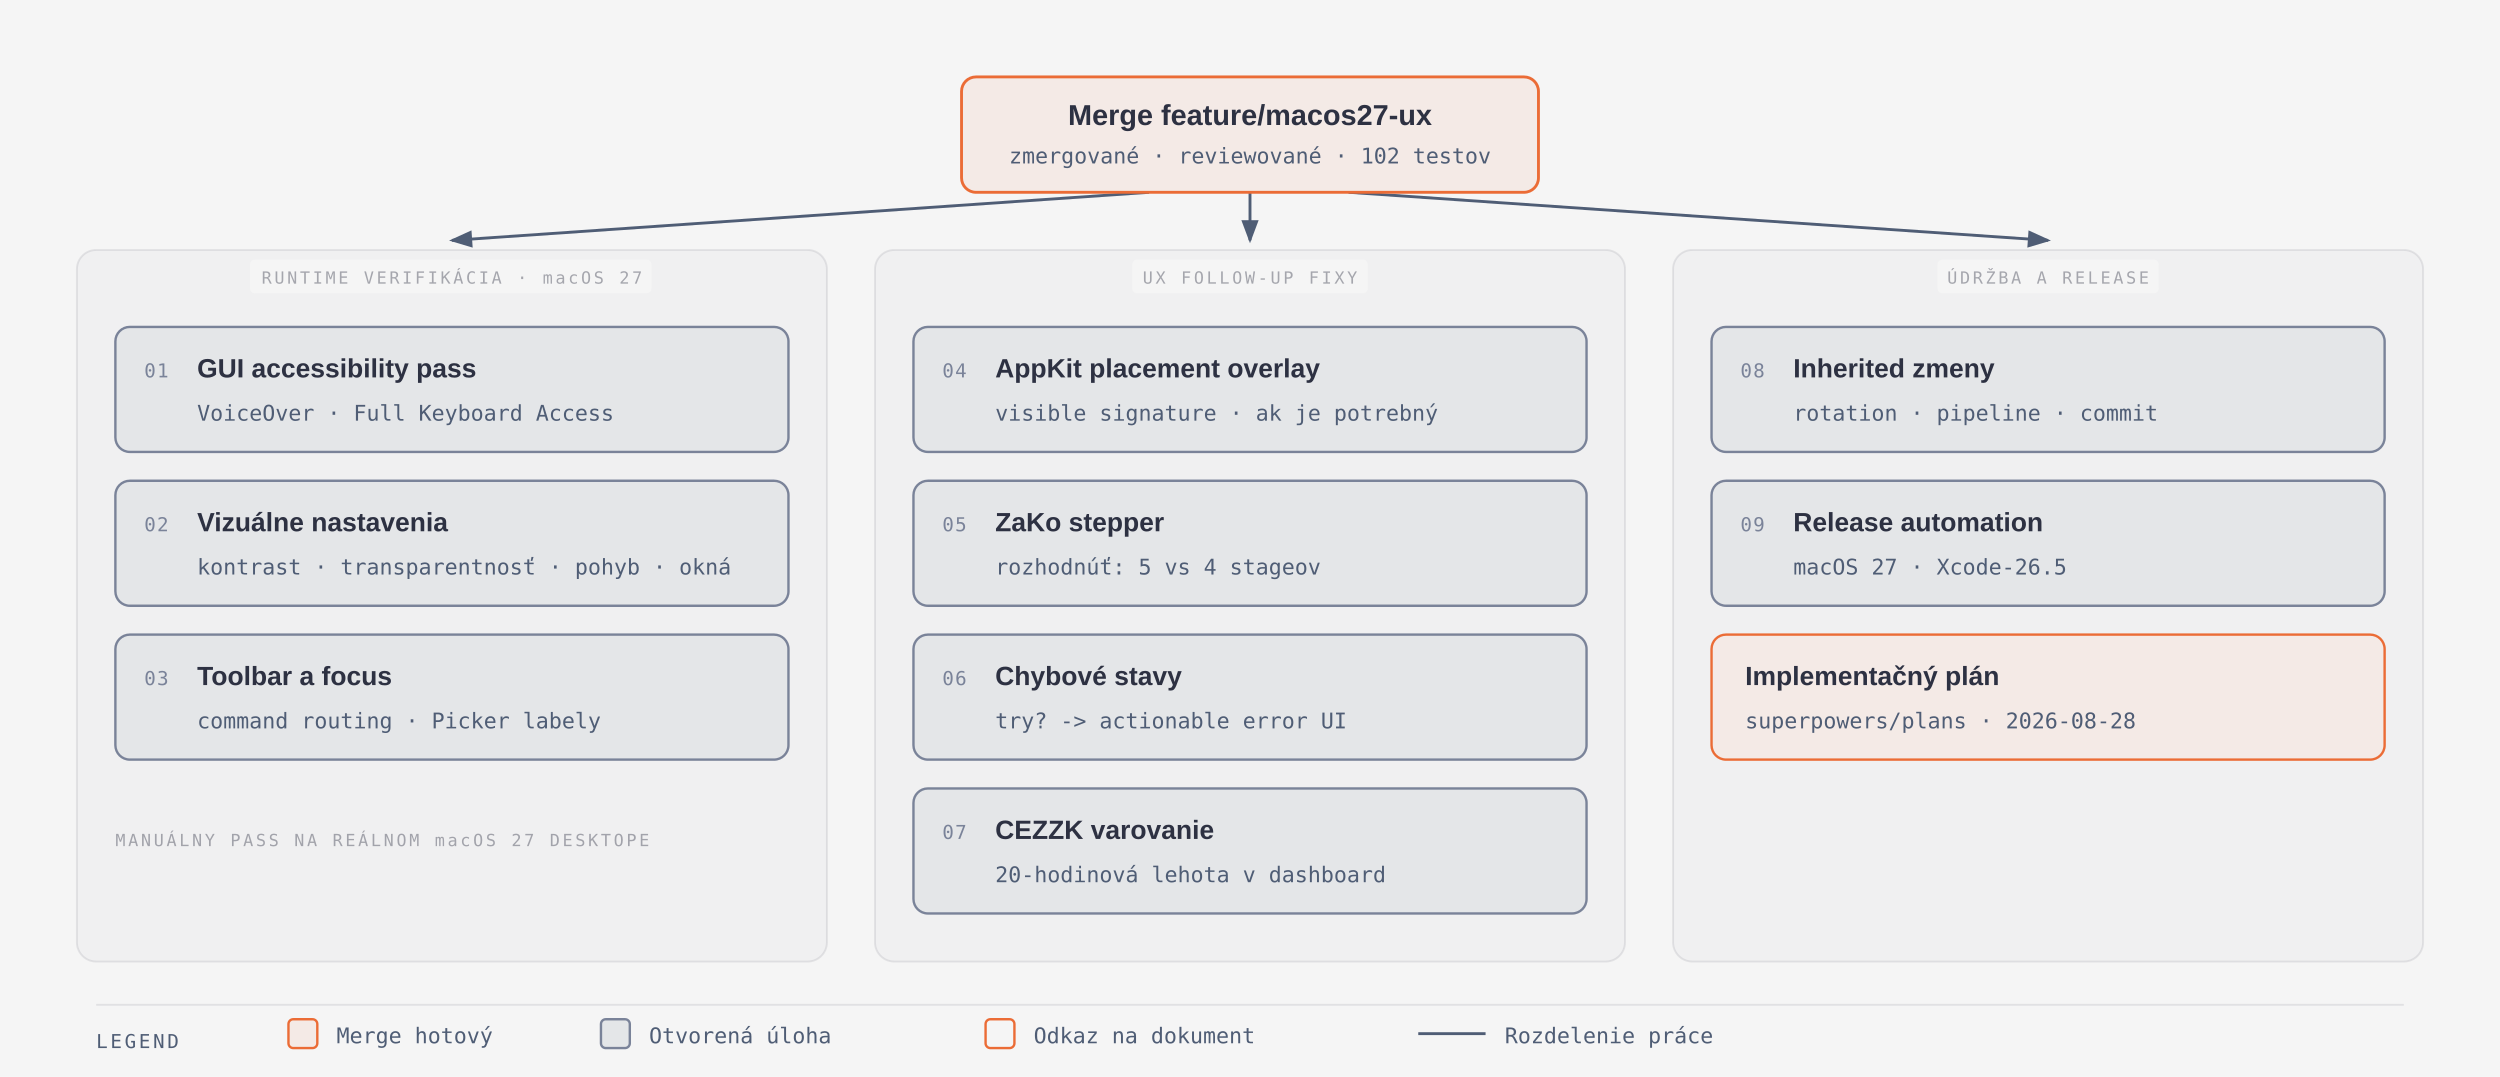
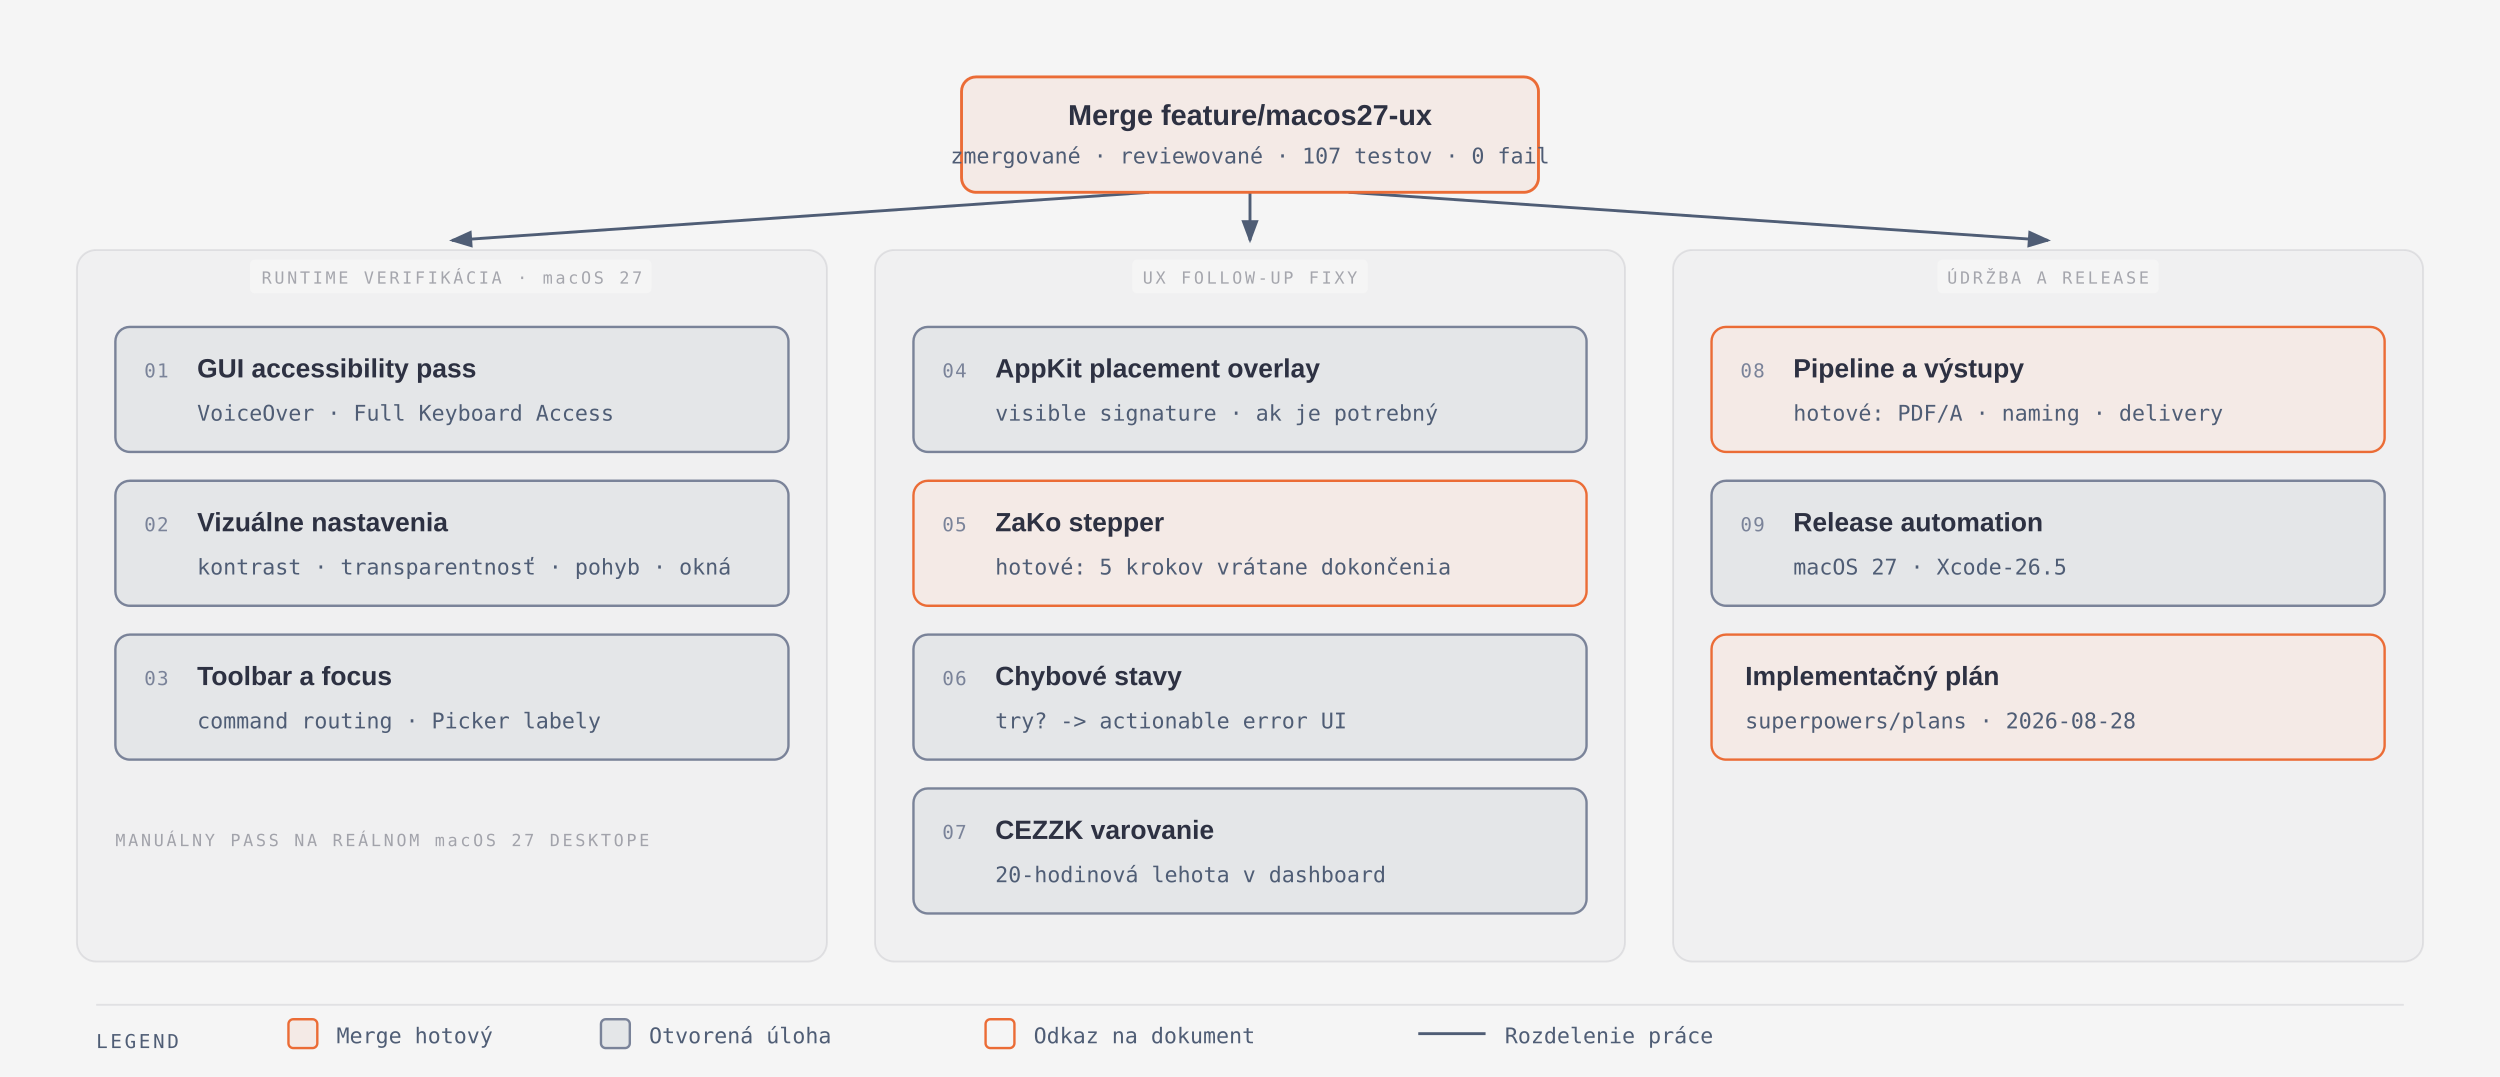
<svg xmlns="http://www.w3.org/2000/svg" width="1040" height="448" viewBox="0 0 1040 448" role="img" aria-labelledby="roadmap-title roadmap-desc">
  <rect width="1040" height="448" fill="#f5f5f5" />
  <rect x="32" y="104" width="312" height="296" rx="8" fill="rgba(45,49,66,0.02)" stroke="rgba(45,49,66,0.10)" stroke-width="0.8" />
  <rect x="104" y="108" width="167" height="14" rx="2" fill="#f5f5f5" />
  <text x="188" y="118" fill="rgba(45,49,66,0.40)" font-size="7" font-family="ui-monospace, 'SF Mono', Menlo, monospace" text-anchor="middle" letter-spacing="1.1">RUNTIME VERIFIKÁCIA · macOS 27</text>
  <rect x="364" y="104" width="312" height="296" rx="8" fill="rgba(45,49,66,0.02)" stroke="rgba(45,49,66,0.10)" stroke-width="0.8" />
  <rect x="471" y="108" width="98" height="14" rx="2" fill="#f5f5f5" />
  <text x="520" y="118" fill="rgba(45,49,66,0.40)" font-size="7" font-family="ui-monospace, 'SF Mono', Menlo, monospace" text-anchor="middle" letter-spacing="1.1">UX FOLLOW-UP FIXY</text>
  <rect x="696" y="104" width="312" height="296" rx="8" fill="rgba(45,49,66,0.02)" stroke="rgba(45,49,66,0.10)" stroke-width="0.8" />
  <rect x="806" y="108" width="92" height="14" rx="2" fill="#f5f5f5" />
  <text x="852" y="118" fill="rgba(45,49,66,0.40)" font-size="7" font-family="ui-monospace, 'SF Mono', Menlo, monospace" text-anchor="middle" letter-spacing="1.1">ÚDRŽBA A RELEASE</text>
  <line x1="478" y1="80" x2="188" y2="100" stroke="#4f5d75" stroke-width="1.2" marker-end="url(#rm-arrow)" />
  <line x1="520" y1="80" x2="520" y2="100" stroke="#4f5d75" stroke-width="1.2" marker-end="url(#rm-arrow)" />
  <line x1="561" y1="80" x2="852" y2="100" stroke="#4f5d75" stroke-width="1.2" marker-end="url(#rm-arrow)" />
  <rect x="400" y="32" width="240" height="48" rx="6" fill="#f5f5f5" />
  <rect x="400" y="32" width="240" height="48" rx="6" fill="rgba(235,108,54,0.08)" stroke="#eb6c36" stroke-width="1.2" />
  <text x="520" y="52" fill="#2d3142" font-size="12" font-weight="600" font-family="-apple-system, 'Helvetica Neue', Arial, sans-serif" text-anchor="middle">Merge feature/macos27-ux</text>
-   <text x="520" y="68" fill="#4f5d75" font-size="9" font-family="ui-monospace, 'SF Mono', Menlo, monospace" text-anchor="middle">zmergované · reviewované · 102 testov</text>
+   <text x="520" y="68" fill="#4f5d75" font-size="9" font-family="ui-monospace, 'SF Mono', Menlo, monospace" text-anchor="middle">zmergované · reviewované · 107 testov · 0 fail</text>
  <rect x="48" y="136" width="280" height="52" rx="6" fill="#f5f5f5" />
  <rect x="48" y="136" width="280" height="52" rx="6" fill="rgba(79,93,117,0.10)" stroke="#7a8399" stroke-width="1" />
  <text x="60" y="157" fill="#7a8399" font-size="8" font-family="ui-monospace, 'SF Mono', Menlo, monospace" letter-spacing="0.5">01</text>
  <text x="82" y="157" fill="#2d3142" font-size="11" font-weight="600" font-family="-apple-system, 'Helvetica Neue', Arial, sans-serif">GUI accessibility pass</text>
  <text x="82" y="175" fill="#4f5d75" font-size="9" font-family="ui-monospace, 'SF Mono', Menlo, monospace">VoiceOver · Full Keyboard Access</text>
  <rect x="48" y="200" width="280" height="52" rx="6" fill="#f5f5f5" />
  <rect x="48" y="200" width="280" height="52" rx="6" fill="rgba(79,93,117,0.10)" stroke="#7a8399" stroke-width="1" />
  <text x="60" y="221" fill="#7a8399" font-size="8" font-family="ui-monospace, 'SF Mono', Menlo, monospace" letter-spacing="0.5">02</text>
  <text x="82" y="221" fill="#2d3142" font-size="11" font-weight="600" font-family="-apple-system, 'Helvetica Neue', Arial, sans-serif">Vizuálne nastavenia</text>
  <text x="82" y="239" fill="#4f5d75" font-size="9" font-family="ui-monospace, 'SF Mono', Menlo, monospace">kontrast · transparentnosť · pohyb · okná</text>
  <rect x="48" y="264" width="280" height="52" rx="6" fill="#f5f5f5" />
  <rect x="48" y="264" width="280" height="52" rx="6" fill="rgba(79,93,117,0.10)" stroke="#7a8399" stroke-width="1" />
  <text x="60" y="285" fill="#7a8399" font-size="8" font-family="ui-monospace, 'SF Mono', Menlo, monospace" letter-spacing="0.5">03</text>
  <text x="82" y="285" fill="#2d3142" font-size="11" font-weight="600" font-family="-apple-system, 'Helvetica Neue', Arial, sans-serif">Toolbar a focus</text>
  <text x="82" y="303" fill="#4f5d75" font-size="9" font-family="ui-monospace, 'SF Mono', Menlo, monospace">command routing · Picker labely</text>
  <rect x="380" y="136" width="280" height="52" rx="6" fill="#f5f5f5" />
  <rect x="380" y="136" width="280" height="52" rx="6" fill="rgba(79,93,117,0.10)" stroke="#7a8399" stroke-width="1" />
  <text x="392" y="157" fill="#7a8399" font-size="8" font-family="ui-monospace, 'SF Mono', Menlo, monospace" letter-spacing="0.5">04</text>
  <text x="414" y="157" fill="#2d3142" font-size="11" font-weight="600" font-family="-apple-system, 'Helvetica Neue', Arial, sans-serif">AppKit placement overlay</text>
  <text x="414" y="175" fill="#4f5d75" font-size="9" font-family="ui-monospace, 'SF Mono', Menlo, monospace">visible signature · ak je potrebný</text>
  <rect x="380" y="200" width="280" height="52" rx="6" fill="#f5f5f5" />
-   <rect x="380" y="200" width="280" height="52" rx="6" fill="rgba(79,93,117,0.10)" stroke="#7a8399" stroke-width="1" />
+   <rect x="380" y="200" width="280" height="52" rx="6" fill="rgba(235,108,54,0.08)" stroke="#eb6c36" stroke-width="1" />
  <text x="392" y="221" fill="#7a8399" font-size="8" font-family="ui-monospace, 'SF Mono', Menlo, monospace" letter-spacing="0.5">05</text>
  <text x="414" y="221" fill="#2d3142" font-size="11" font-weight="600" font-family="-apple-system, 'Helvetica Neue', Arial, sans-serif">ZaKo stepper</text>
-   <text x="414" y="239" fill="#4f5d75" font-size="9" font-family="ui-monospace, 'SF Mono', Menlo, monospace">rozhodnúť: 5 vs 4 stageov</text>
+   <text x="414" y="239" fill="#4f5d75" font-size="9" font-family="ui-monospace, 'SF Mono', Menlo, monospace">hotové: 5 krokov vrátane dokončenia</text>
  <rect x="380" y="264" width="280" height="52" rx="6" fill="#f5f5f5" />
  <rect x="380" y="264" width="280" height="52" rx="6" fill="rgba(79,93,117,0.10)" stroke="#7a8399" stroke-width="1" />
  <text x="392" y="285" fill="#7a8399" font-size="8" font-family="ui-monospace, 'SF Mono', Menlo, monospace" letter-spacing="0.5">06</text>
  <text x="414" y="285" fill="#2d3142" font-size="11" font-weight="600" font-family="-apple-system, 'Helvetica Neue', Arial, sans-serif">Chybové stavy</text>
  <text x="414" y="303" fill="#4f5d75" font-size="9" font-family="ui-monospace, 'SF Mono', Menlo, monospace">try? -&gt; actionable error UI</text>
  <rect x="380" y="328" width="280" height="52" rx="6" fill="#f5f5f5" />
  <rect x="380" y="328" width="280" height="52" rx="6" fill="rgba(79,93,117,0.10)" stroke="#7a8399" stroke-width="1" />
  <text x="392" y="349" fill="#7a8399" font-size="8" font-family="ui-monospace, 'SF Mono', Menlo, monospace" letter-spacing="0.5">07</text>
  <text x="414" y="349" fill="#2d3142" font-size="11" font-weight="600" font-family="-apple-system, 'Helvetica Neue', Arial, sans-serif">CEZZK varovanie</text>
  <text x="414" y="367" fill="#4f5d75" font-size="9" font-family="ui-monospace, 'SF Mono', Menlo, monospace">20-hodinová lehota v dashboard</text>
  <rect x="712" y="136" width="280" height="52" rx="6" fill="#f5f5f5" />
-   <rect x="712" y="136" width="280" height="52" rx="6" fill="rgba(79,93,117,0.10)" stroke="#7a8399" stroke-width="1" />
+   <rect x="712" y="136" width="280" height="52" rx="6" fill="rgba(235,108,54,0.08)" stroke="#eb6c36" stroke-width="1" />
  <text x="724" y="157" fill="#7a8399" font-size="8" font-family="ui-monospace, 'SF Mono', Menlo, monospace" letter-spacing="0.5">08</text>
-   <text x="746" y="157" fill="#2d3142" font-size="11" font-weight="600" font-family="-apple-system, 'Helvetica Neue', Arial, sans-serif">Inherited zmeny</text>
-   <text x="746" y="175" fill="#4f5d75" font-size="9" font-family="ui-monospace, 'SF Mono', Menlo, monospace">rotation · pipeline · commit</text>
+   <text x="746" y="157" fill="#2d3142" font-size="11" font-weight="600" font-family="-apple-system, 'Helvetica Neue', Arial, sans-serif">Pipeline a výstupy</text>
+   <text x="746" y="175" fill="#4f5d75" font-size="9" font-family="ui-monospace, 'SF Mono', Menlo, monospace">hotové: PDF/A · naming · delivery</text>
  <rect x="712" y="200" width="280" height="52" rx="6" fill="#f5f5f5" />
  <rect x="712" y="200" width="280" height="52" rx="6" fill="rgba(79,93,117,0.10)" stroke="#7a8399" stroke-width="1" />
  <text x="724" y="221" fill="#7a8399" font-size="8" font-family="ui-monospace, 'SF Mono', Menlo, monospace" letter-spacing="0.5">09</text>
  <text x="746" y="221" fill="#2d3142" font-size="11" font-weight="600" font-family="-apple-system, 'Helvetica Neue', Arial, sans-serif">Release automation</text>
  <text x="746" y="239" fill="#4f5d75" font-size="9" font-family="ui-monospace, 'SF Mono', Menlo, monospace">macOS 27 · Xcode-26.5</text>
  <rect x="712" y="264" width="280" height="52" rx="6" fill="#f5f5f5" />
  <rect x="712" y="264" width="280" height="52" rx="6" fill="rgba(235,108,54,0.08)" stroke="#eb6c36" stroke-width="1" />
  <text x="726" y="285" fill="#2d3142" font-size="11" font-weight="600" font-family="-apple-system, 'Helvetica Neue', Arial, sans-serif">Implementačný plán</text>
  <text x="726" y="303" fill="#4f5d75" font-size="9" font-family="ui-monospace, 'SF Mono', Menlo, monospace">superpowers/plans · 2026-08-28</text>
  <text x="48" y="352" fill="rgba(45,49,66,0.40)" font-size="7" font-family="ui-monospace, 'SF Mono', Menlo, monospace" letter-spacing="1.1">MANUÁLNY PASS NA REÁLNOM macOS 27 DESKTOPE</text>
  <line x1="40" y1="418" x2="1000" y2="418" stroke="rgba(45,49,66,0.10)" stroke-width="0.8" />
  <text x="40" y="436" fill="#4f5d75" font-size="8" font-family="ui-monospace, 'SF Mono', Menlo, monospace" letter-spacing="1.1">LEGEND</text>
  <rect x="120" y="424" width="12" height="12" rx="2" fill="rgba(235,108,54,0.08)" stroke="#eb6c36" stroke-width="1" />
  <text x="140" y="434" fill="#4f5d75" font-size="9" font-family="ui-monospace, 'SF Mono', Menlo, monospace">Merge hotový</text>
  <rect x="250" y="424" width="12" height="12" rx="2" fill="rgba(79,93,117,0.10)" stroke="#7a8399" stroke-width="1" />
  <text x="270" y="434" fill="#4f5d75" font-size="9" font-family="ui-monospace, 'SF Mono', Menlo, monospace">Otvorená úloha</text>
  <rect x="410" y="424" width="12" height="12" rx="2" fill="#f5f5f5" stroke="#eb6c36" stroke-width="1" />
  <text x="430" y="434" fill="#4f5d75" font-size="9" font-family="ui-monospace, 'SF Mono', Menlo, monospace">Odkaz na dokument</text>
  <line x1="590" y1="430" x2="618" y2="430" stroke="#4f5d75" stroke-width="1.2" />
  <text x="626" y="434" fill="#4f5d75" font-size="9" font-family="ui-monospace, 'SF Mono', Menlo, monospace">Rozdelenie práce</text>
  <defs>
    <marker id="rm-arrow" markerWidth="8" markerHeight="6" refX="7" refY="3" orient="auto">
      <polygon points="0 0, 8 3, 0 6" fill="#4f5d75" />
    </marker>
  </defs>
</svg>
